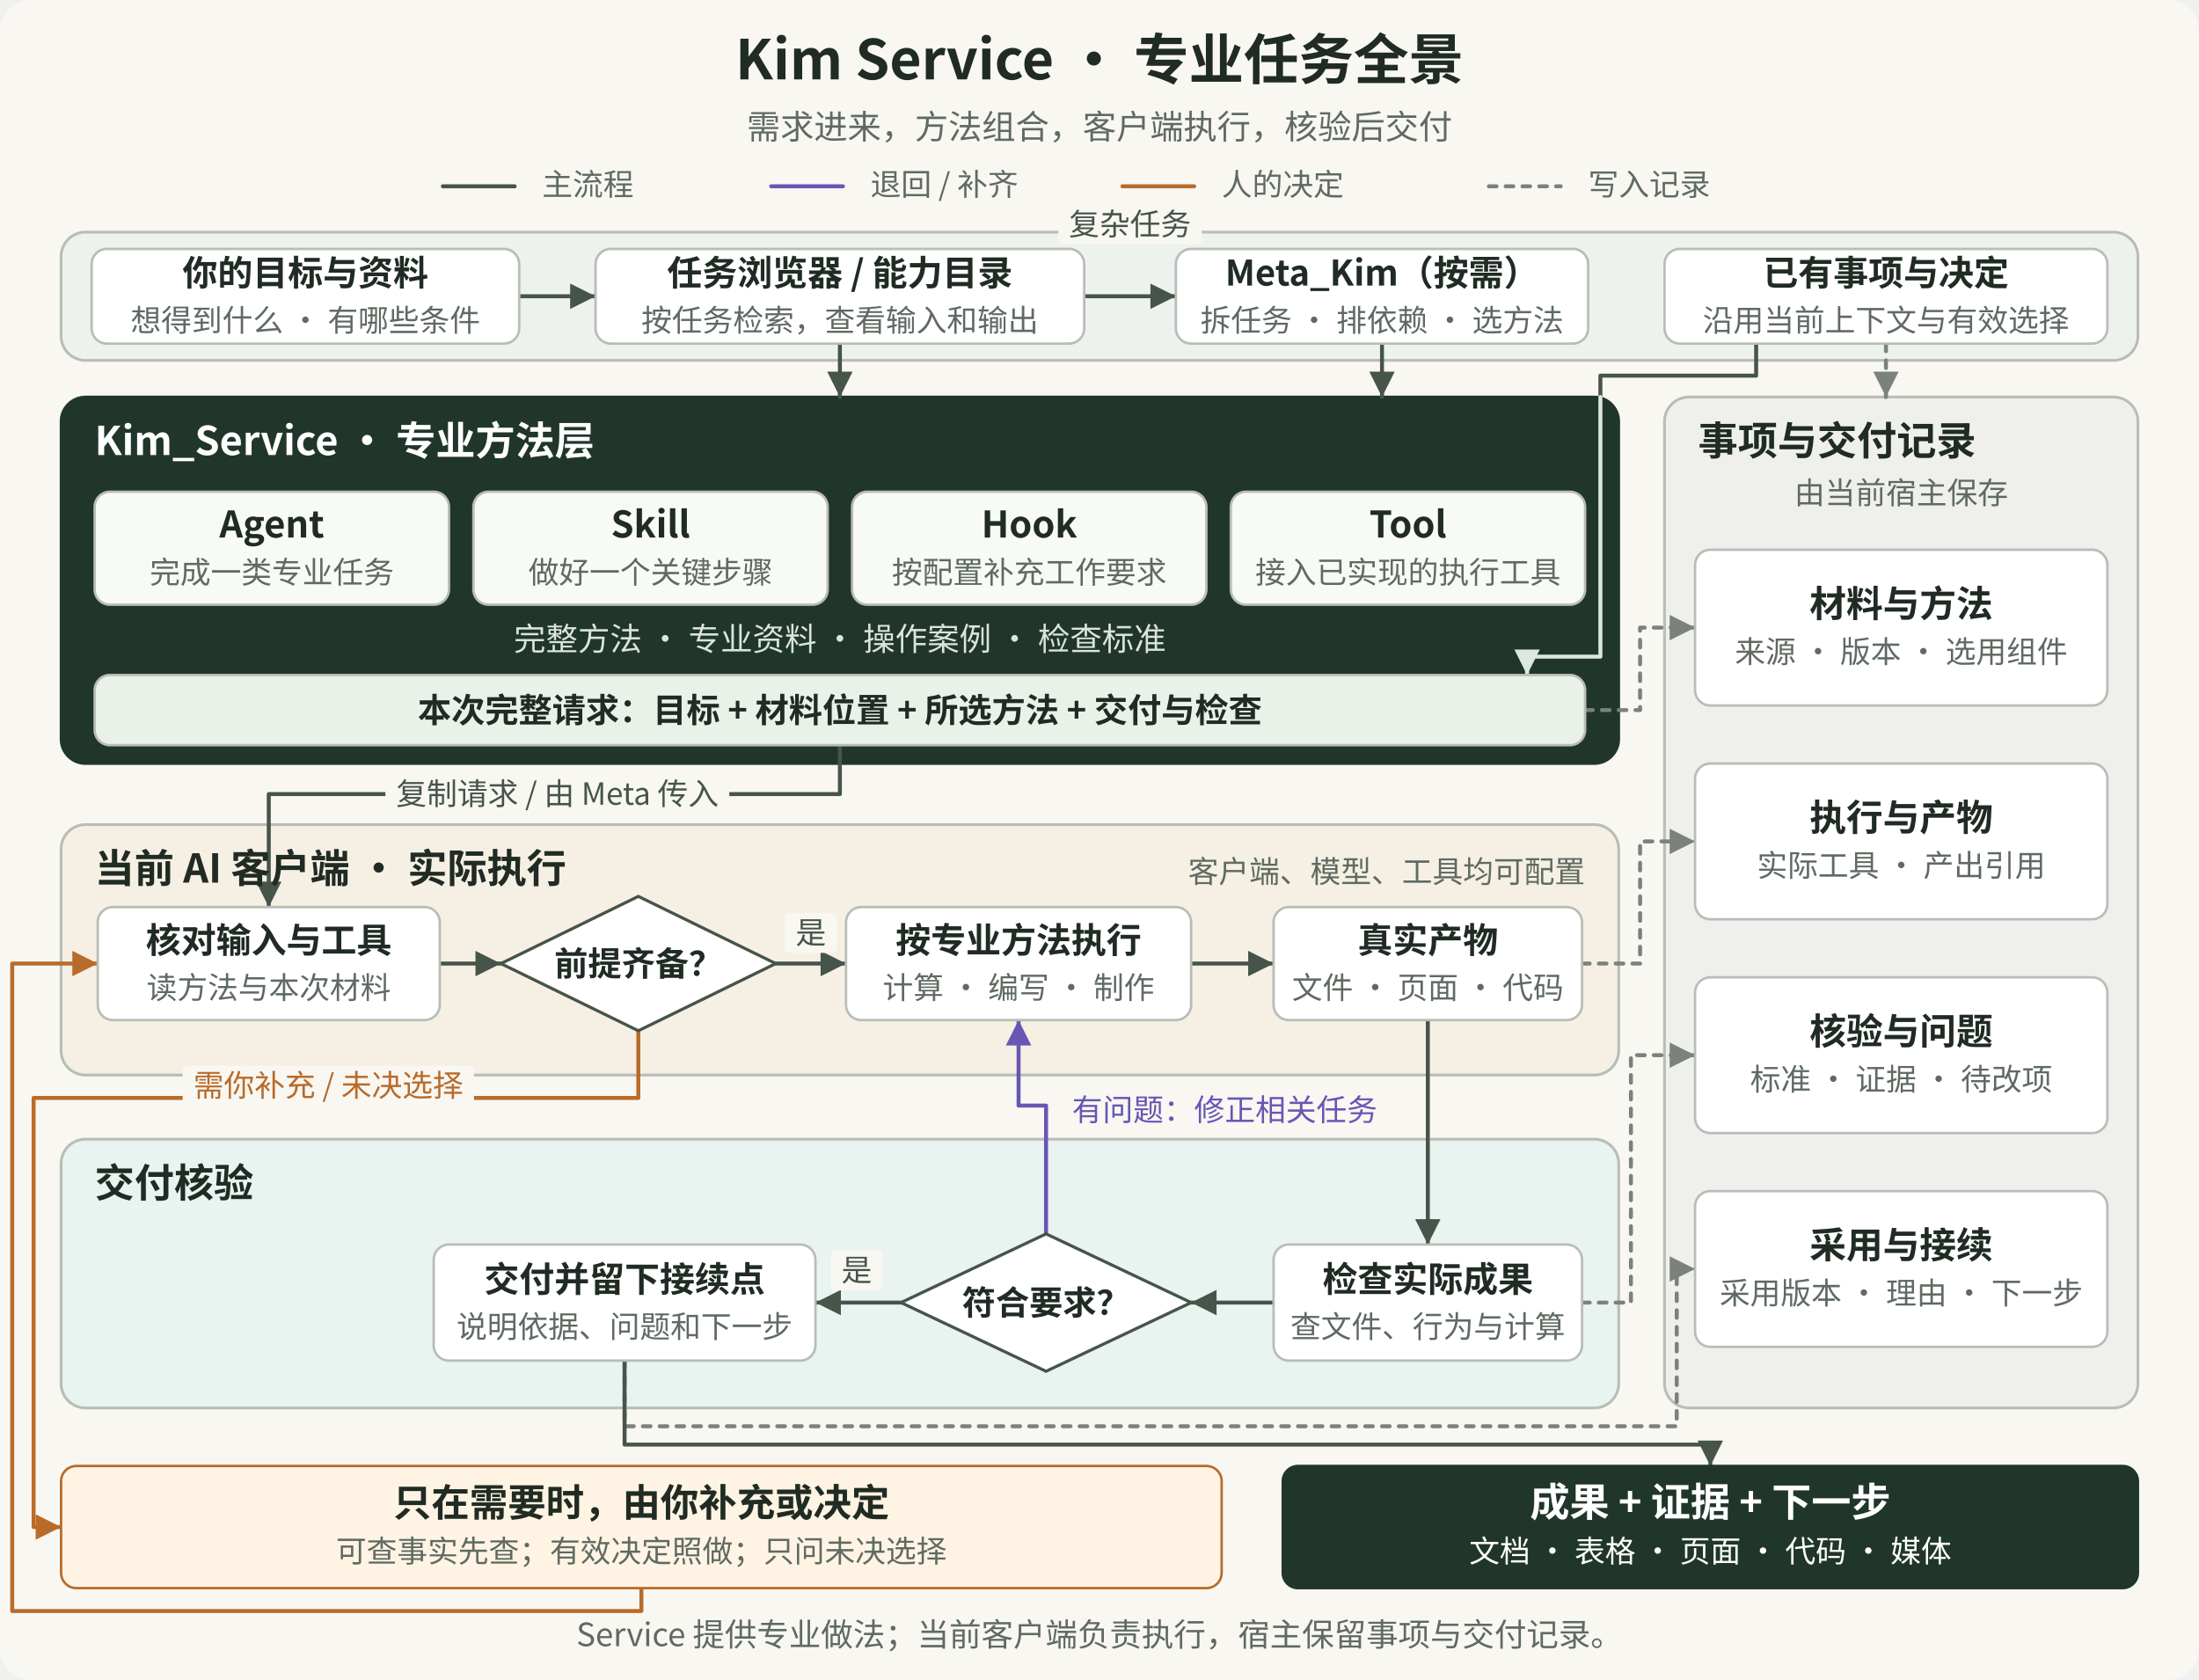
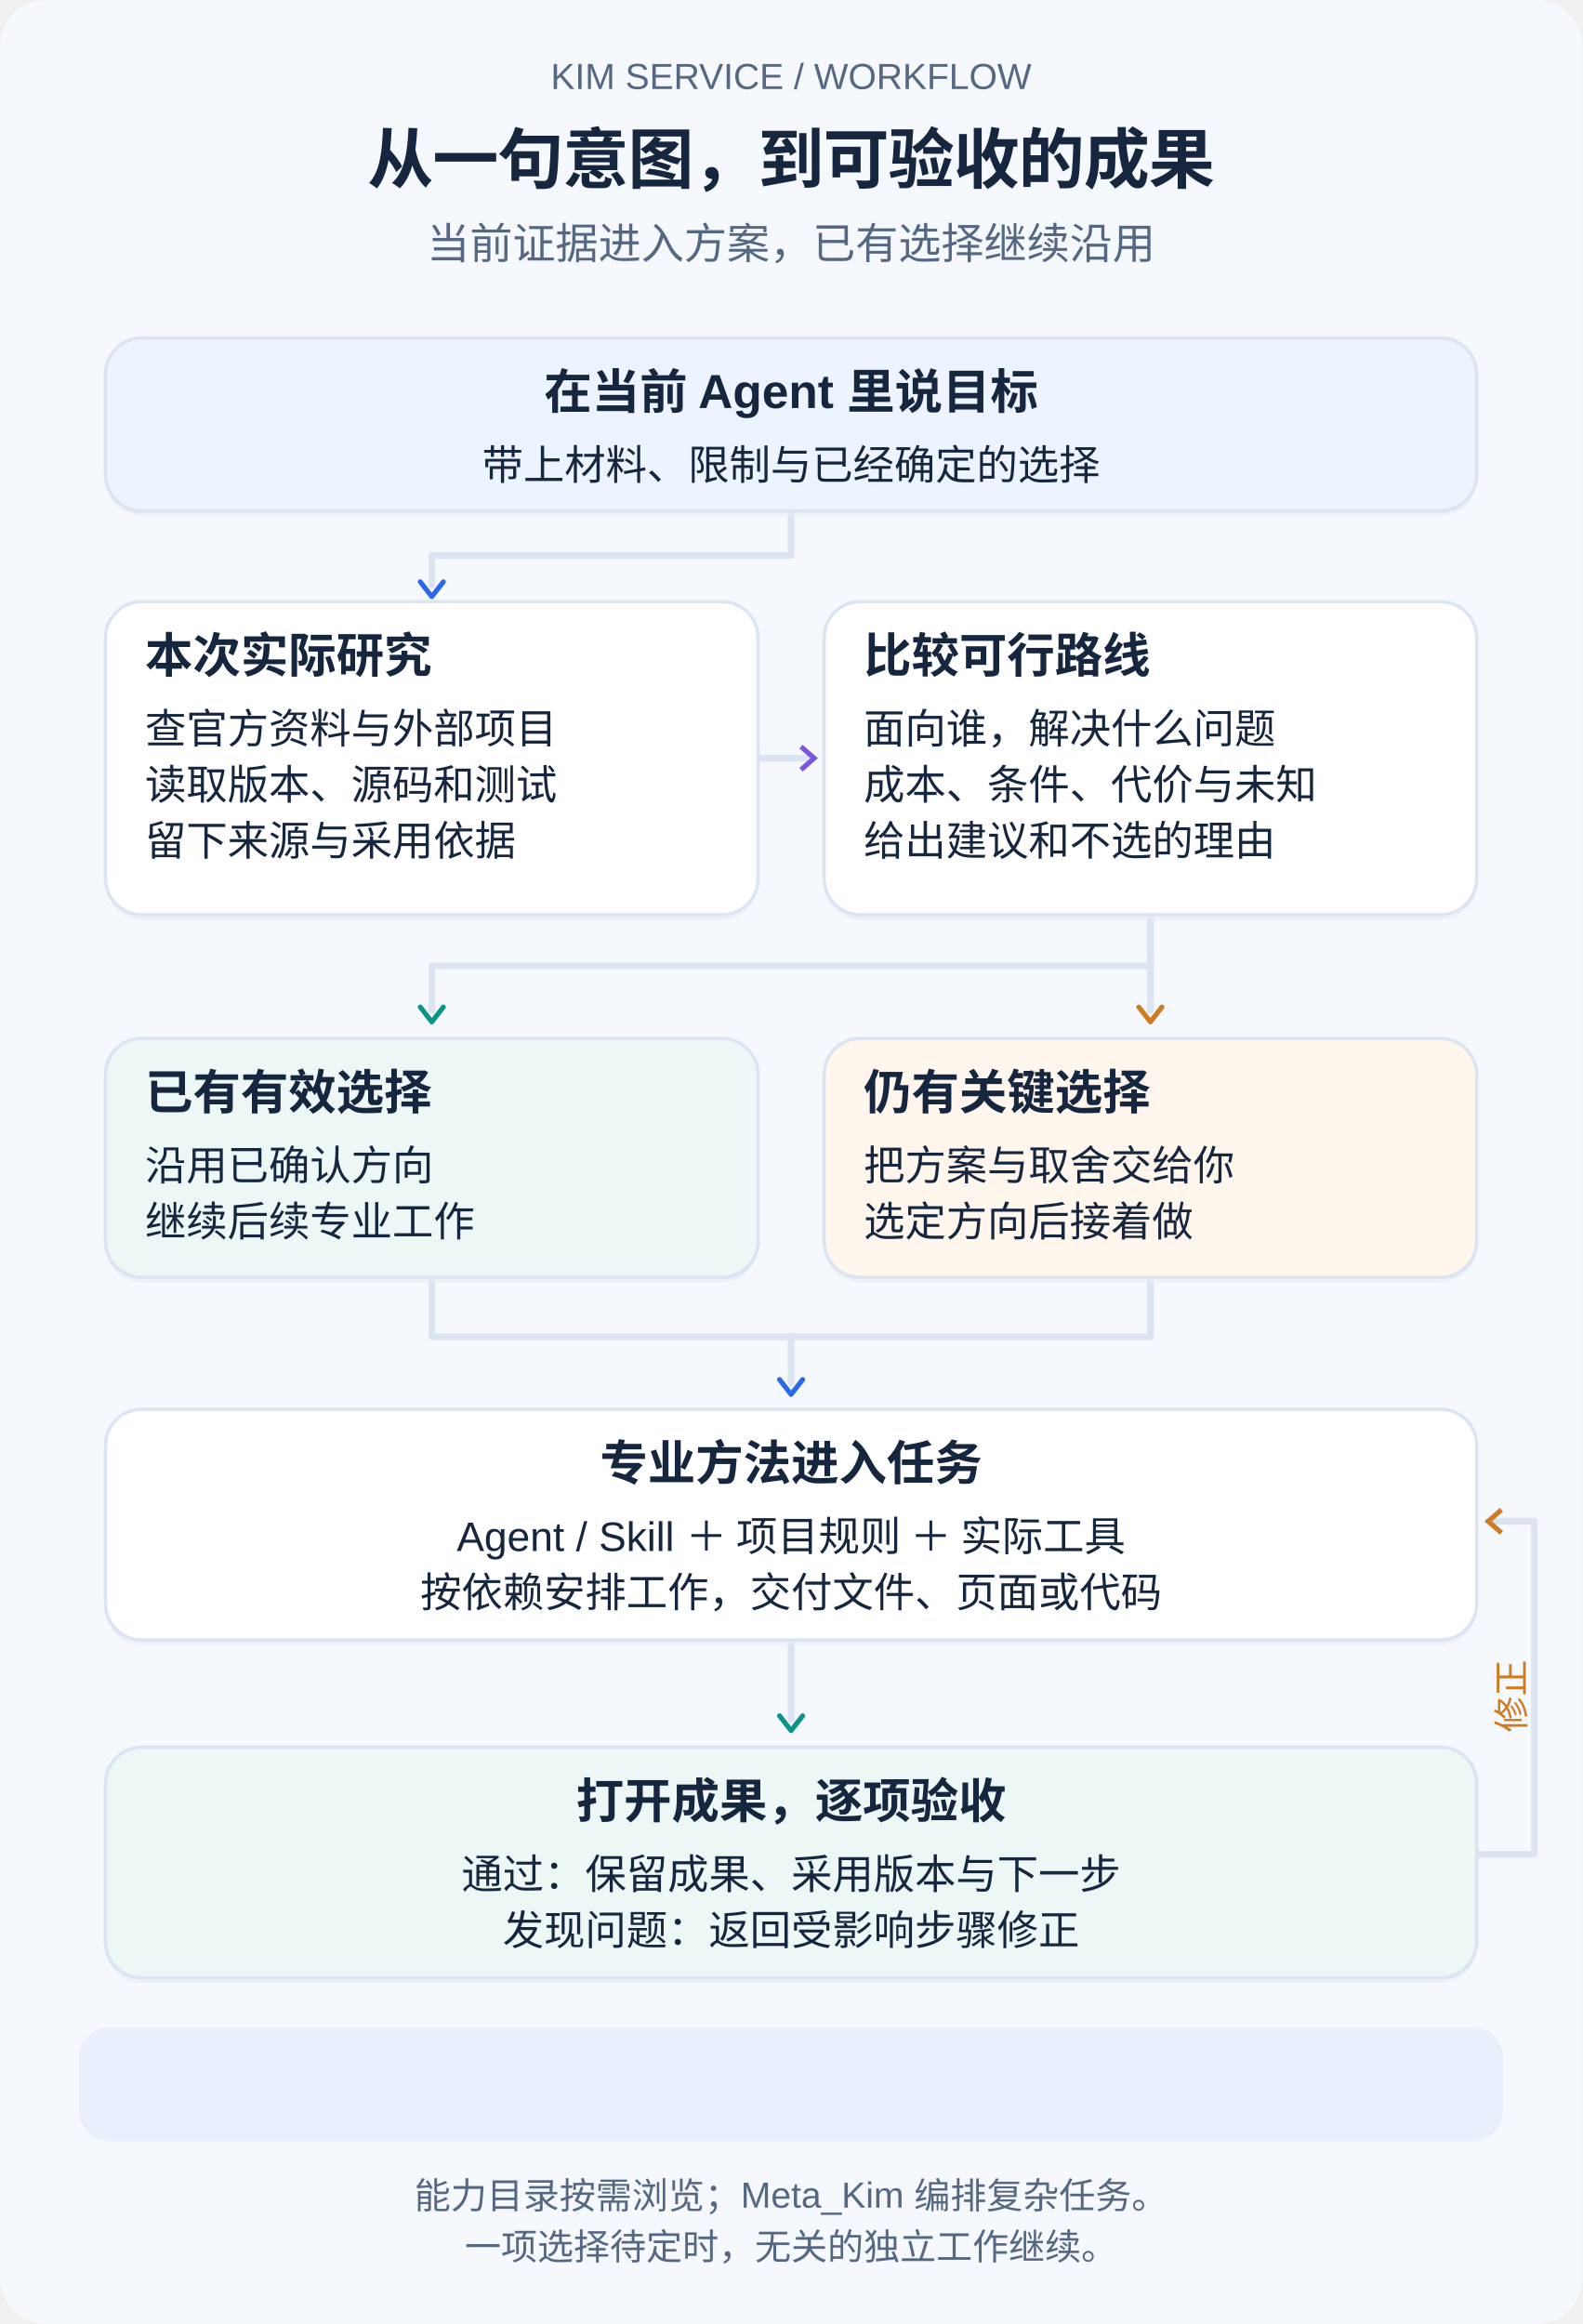
- <svg xmlns="http://www.w3.org/2000/svg" width="1440" height="1100" viewBox="0 0 1440 1100" role="img" aria-labelledby="title desc" lang="zh-CN">
-   <defs>
-     <marker id="main-arrow" viewBox="0 0 10 10" refX="9" refY="5" markerWidth="8" markerHeight="8" orient="auto">
-       <path d="M1 1L9 5L1 9Z" fill="#46544a" />
-     </marker>
-     <marker id="return-arrow" viewBox="0 0 10 10" refX="9" refY="5" markerWidth="8" markerHeight="8" orient="auto">
-       <path d="M1 1L9 5L1 9Z" fill="#6756b4" />
-     </marker>
-     <marker id="human-arrow" viewBox="0 0 10 10" refX="9" refY="5" markerWidth="8" markerHeight="8" orient="auto">
-       <path d="M1 1L9 5L1 9Z" fill="#b96b2a" />
-     </marker>
-     <marker id="write-arrow" viewBox="0 0 10 10" refX="9" refY="5" markerWidth="8" markerHeight="8" orient="auto">
-       <path d="M1 1L9 5L1 9Z" fill="#7b817c" />
-     </marker>
-     <marker id="context-arrow" viewBox="0 0 10 10" refX="9" refY="5" markerWidth="8" markerHeight="8" orient="auto">
-       <path d="M1 1L9 5L1 9Z" fill="#dce8dd" />
-     </marker>
-   </defs>
-   <style>text{font-family:"Noto Sans CJK SC","Microsoft YaHei",Arial,sans-serif}.edge{vector-effect:non-scaling-stroke}@media(prefers-reduced-motion:reduce){*{animation:none!important}}</style>
-   <rect width="1440" height="1100" rx="20" fill="#f8f7f2" />
-   <rect x="40" y="152" width="1360" height="84" rx="16" fill="#eef2ee" stroke="#b8bdb5" stroke-width="1.8" />
-   <rect x="40" y="260" width="1020" height="240" rx="16" fill="#21362b" stroke="#21362b" stroke-width="1.8" />
-   <rect x="40" y="540" width="1020" height="164" rx="16" fill="#f6f0e4" stroke="#b8bdb5" stroke-width="1.8" />
-   <rect x="40" y="746" width="1020" height="176" rx="16" fill="#e9f3f0" stroke="#b8bdb5" stroke-width="1.8" />
-   <rect x="1090" y="260" width="310" height="662" rx="16" fill="#eff0ed" stroke="#b8bdb5" stroke-width="1.8" />
-   <path class="edge main" d="M290 122H337" fill="none" stroke="#46544a" stroke-width="2.6" stroke-linecap="round" stroke-linejoin="round" />
-   <path class="edge return" d="M505 122H552" fill="none" stroke="#6756b4" stroke-width="2.6" stroke-linecap="round" stroke-linejoin="round" />
-   <path class="edge human" d="M735 122H782" fill="none" stroke="#b96b2a" stroke-width="2.6" stroke-linecap="round" stroke-linejoin="round" />
-   <path class="edge write" d="M975 122H1022" fill="none" stroke="#7b817c" stroke-width="2.6" stroke-linecap="round" stroke-linejoin="round" stroke-dasharray="5 6" />
-   <path class="edge main" d="M340 194H390" fill="none" stroke="#46544a" stroke-width="2.6" stroke-linecap="round" stroke-linejoin="round" marker-end="url(#main-arrow)" />
-   <path class="edge main" d="M710 194H770" fill="none" stroke="#46544a" stroke-width="2.6" stroke-linecap="round" stroke-linejoin="round" marker-end="url(#main-arrow)" />
-   <path class="edge main" d="M550 225V260" fill="none" stroke="#46544a" stroke-width="2.6" stroke-linecap="round" stroke-linejoin="round" marker-end="url(#main-arrow)" />
-   <path class="edge main" d="M905 225V260" fill="none" stroke="#46544a" stroke-width="2.6" stroke-linecap="round" stroke-linejoin="round" marker-end="url(#main-arrow)" />
-   <path class="edge write" d="M1235 225V260" fill="none" stroke="#7b817c" stroke-width="2.6" stroke-linecap="round" stroke-linejoin="round" stroke-dasharray="5 6" marker-end="url(#write-arrow)" />
-   <path class="edge main" d="M1150 225V246H1048V260" fill="none" stroke="#46544a" stroke-width="2.6" stroke-linecap="round" stroke-linejoin="round" />
-   <path class="edge context" d="M1048 260V430H1000V442" fill="none" stroke="#dce8dd" stroke-width="2.6" stroke-linecap="round" stroke-linejoin="round" marker-end="url(#context-arrow)" />
-   <path class="edge main" d="M550 488V520H176V594" fill="none" stroke="#46544a" stroke-width="2.6" stroke-linecap="round" stroke-linejoin="round" marker-end="url(#main-arrow)" />
-   <path class="edge main" d="M288 631H328" fill="none" stroke="#46544a" stroke-width="2.6" stroke-linecap="round" stroke-linejoin="round" marker-end="url(#main-arrow)" />
-   <path class="edge main" d="M508 631H554" fill="none" stroke="#46544a" stroke-width="2.6" stroke-linecap="round" stroke-linejoin="round" marker-end="url(#main-arrow)" />
-   <path class="edge main" d="M780 631H834" fill="none" stroke="#46544a" stroke-width="2.6" stroke-linecap="round" stroke-linejoin="round" marker-end="url(#main-arrow)" />
-   <path class="edge human" d="M418 675V719H22V1000H40" fill="none" stroke="#b96b2a" stroke-width="2.6" stroke-linecap="round" stroke-linejoin="round" marker-end="url(#human-arrow)" />
-   <path class="edge main" d="M935 668V815" fill="none" stroke="#46544a" stroke-width="2.6" stroke-linecap="round" stroke-linejoin="round" marker-end="url(#main-arrow)" />
-   <path class="edge main" d="M834 853H780" fill="none" stroke="#46544a" stroke-width="2.6" stroke-linecap="round" stroke-linejoin="round" marker-end="url(#main-arrow)" />
-   <path class="edge main" d="M590 853H534" fill="none" stroke="#46544a" stroke-width="2.6" stroke-linecap="round" stroke-linejoin="round" marker-end="url(#main-arrow)" />
-   <path class="edge return" d="M685 808V724H667V668" fill="none" stroke="#6756b4" stroke-width="2.6" stroke-linecap="round" stroke-linejoin="round" marker-end="url(#return-arrow)" />
-   <path class="edge write" d="M1038 465H1074V411H1110" fill="none" stroke="#7b817c" stroke-width="2.6" stroke-linecap="round" stroke-linejoin="round" stroke-dasharray="5 6" marker-end="url(#write-arrow)" />
-   <path class="edge write" d="M1036 631H1074V551H1110" fill="none" stroke="#7b817c" stroke-width="2.6" stroke-linecap="round" stroke-linejoin="round" stroke-dasharray="5 6" marker-end="url(#write-arrow)" />
-   <path class="edge write" d="M1036 853H1068V691H1110" fill="none" stroke="#7b817c" stroke-width="2.6" stroke-linecap="round" stroke-linejoin="round" stroke-dasharray="5 6" marker-end="url(#write-arrow)" />
-   <path class="edge write" d="M409 891V934H1098V831H1110" fill="none" stroke="#7b817c" stroke-width="2.6" stroke-linecap="round" stroke-linejoin="round" stroke-dasharray="5 6" marker-end="url(#write-arrow)" />
-   <path class="edge human" d="M420 1040V1055H8V631H64" fill="none" stroke="#b96b2a" stroke-width="2.6" stroke-linecap="round" stroke-linejoin="round" marker-end="url(#human-arrow)" />
-   <path class="edge main" d="M409 891V946H1120V960" fill="none" stroke="#46544a" stroke-width="2.6" stroke-linecap="round" stroke-linejoin="round" marker-end="url(#main-arrow)" />
-   <g id="goal" data-box="60,163,280,62">
-     <rect x="60" y="163" width="280" height="62" rx="10" fill="#fff" stroke="#b8bdb5" stroke-width="1.6" />
+ <svg xmlns="http://www.w3.org/2000/svg" width="960" height="1410" viewBox="0 0 960 1410" role="img" aria-labelledby="title desc" lang="zh-CN">
+   <style>
+     text{font-family:Arial,"Noto Sans CJK SC","Microsoft YaHei",sans-serif;fill:#17263f}
+     .title{font-size:40px;font-weight:700;letter-spacing:-.5px}.sub{font-size:26px;fill:#566782}
+     .label{font-size:36px;font-weight:700}.body{font-size:32px}.note{font-size:28px;fill:#566782}
+     .tiny{font-size:22px;fill:#566782}.center{text-anchor:middle}
+     .route{fill:none;stroke:#dbe4f0;stroke-width:4;stroke-linecap:round;stroke-linejoin:round}
+     .focus{fill:none;stroke-width:4;opacity:0}.trail{fill:none;stroke-width:5;stroke-linecap:round;stroke-dasharray:16 11;opacity:0}
+     .phase-copy,.moving-dot{opacity:0}.steady{opacity:0}.phase{animation-duration:30s;animation-iteration-count:infinite;animation-timing-function:linear;animation-fill-mode:both}
+     .after{opacity:0;animation-duration:30s;animation-iteration-count:infinite}.before{animation-duration:30s;animation-iteration-count:infinite}.grow{transform-box:fill-box;transform-origin:left center;transform:scaleX(0);animation-duration:30s;animation-iteration-count:infinite}
+     @keyframes done0{0%,4%{opacity:0}14.667%,97%{opacity:1}100%{opacity:0}}@keyframes pending0{0%,4%{opacity:1}14.667%,97%{opacity:0}100%{opacity:1}}@keyframes fill0{0%,2%{transform:scaleX(0)}14.667%,97%{transform:scaleX(1)}100%{transform:scaleX(0)}}.after.d0{animation-name:done0}.before.d0{animation-name:pending0}.grow.d0{animation-name:fill0}
+ @keyframes done1{0%,20.667%{opacity:0}31.333%,97%{opacity:1}100%{opacity:0}}@keyframes pending1{0%,20.667%{opacity:1}31.333%,97%{opacity:0}100%{opacity:1}}@keyframes fill1{0%,18.667%{transform:scaleX(0)}31.333%,97%{transform:scaleX(1)}100%{transform:scaleX(0)}}.after.d1{animation-name:done1}.before.d1{animation-name:pending1}.grow.d1{animation-name:fill1}
+ @keyframes done2{0%,37.333%{opacity:0}48%,97%{opacity:1}100%{opacity:0}}@keyframes pending2{0%,37.333%{opacity:1}48%,97%{opacity:0}100%{opacity:1}}@keyframes fill2{0%,35.333%{transform:scaleX(0)}48%,97%{transform:scaleX(1)}100%{transform:scaleX(0)}}.after.d2{animation-name:done2}.before.d2{animation-name:pending2}.grow.d2{animation-name:fill2}
+ @keyframes done3{0%,54%{opacity:0}64.667%,97%{opacity:1}100%{opacity:0}}@keyframes pending3{0%,54%{opacity:1}64.667%,97%{opacity:0}100%{opacity:1}}@keyframes fill3{0%,52%{transform:scaleX(0)}64.667%,97%{transform:scaleX(1)}100%{transform:scaleX(0)}}.after.d3{animation-name:done3}.before.d3{animation-name:pending3}.grow.d3{animation-name:fill3}
+ @keyframes done4{0%,70.667%{opacity:0}81.333%,97%{opacity:1}100%{opacity:0}}@keyframes pending4{0%,70.667%{opacity:1}81.333%,97%{opacity:0}100%{opacity:1}}@keyframes fill4{0%,68.667%{transform:scaleX(0)}81.333%,97%{transform:scaleX(1)}100%{transform:scaleX(0)}}.after.d4{animation-name:done4}.before.d4{animation-name:pending4}.grow.d4{animation-name:fill4}
+ @keyframes done5{0%,87.333%{opacity:0}94%,97%{opacity:1}100%{opacity:0}}@keyframes pending5{0%,87.333%{opacity:1}94%,97%{opacity:0}100%{opacity:1}}@keyframes fill5{0%,85.333%{transform:scaleX(0)}94%,97%{transform:scaleX(1)}100%{transform:scaleX(0)}}.after.d5{animation-name:done5}.before.d5{animation-name:pending5}.grow.d5{animation-name:fill5}
+     @keyframes phase0{0%,0.000%{opacity:0}1.600%,15.067%{opacity:1}16.667%,100%{opacity:0}}.p0{animation-name:phase0}.trail.p0{animation-name:phase0,stream;animation-duration:30s,1.4s}
+ @keyframes phase1{0%,16.667%{opacity:0}18.267%,31.733%{opacity:1}33.333%,100%{opacity:0}}.p1{animation-name:phase1}.trail.p1{animation-name:phase1,stream;animation-duration:30s,1.4s}
+ @keyframes phase2{0%,33.333%{opacity:0}34.933%,48.400%{opacity:1}50.000%,100%{opacity:0}}.p2{animation-name:phase2}.trail.p2{animation-name:phase2,stream;animation-duration:30s,1.4s}
+ @keyframes phase3{0%,50.000%{opacity:0}51.600%,65.067%{opacity:1}66.667%,100%{opacity:0}}.p3{animation-name:phase3}.trail.p3{animation-name:phase3,stream;animation-duration:30s,1.4s}
+ @keyframes phase4{0%,66.667%{opacity:0}68.267%,81.733%{opacity:1}83.333%,100%{opacity:0}}.p4{animation-name:phase4}.trail.p4{animation-name:phase4,stream;animation-duration:30s,1.4s}
+ @keyframes phase5{0%,83.333%{opacity:0}84.933%,98.400%{opacity:1}100.000%,100%{opacity:0}}.p5{animation-name:phase5}.trail.p5{animation-name:phase5,stream;animation-duration:30s,1.4s}
+     @keyframes stream{to{stroke-dashoffset:-54}}
+     @keyframes field-wait{0%,69%{opacity:1}70%,98%{opacity:0}100%{opacity:1}}
+     @keyframes field-ready{0%,71%{opacity:0}72%,97%{opacity:1}98%,100%{opacity:0}}
+     .swap.before{animation-name:field-wait}.swap.after{animation-name:field-ready}
+     @media(prefers-reduced-motion:reduce){.phase,.after,.before,.grow{animation:none}.focus{opacity:.28}.trail{display:none}.phase-copy{display:none}.steady,.after{opacity:1}.before,.moving-dot{display:none}.grow{transform:scaleX(1)}}
+     @media print{.phase,.after,.before,.grow{animation:none}.focus{opacity:.28}.trail,.phase-copy,.before,.moving-dot{display:none}.steady,.after{opacity:1}.grow{transform:scaleX(1)}}
+   </style>
+   <rect width="960" height="1410" rx="28" fill="#f5f8fc" />
+   <text x="480" y="54" class="tiny center">KIM SERVICE  /  WORKFLOW</text>
+   <text x="480" y="111" class="title center">从一句意图，到可验收的成果</text>
+   <text x="480" y="157" class="sub center">当前证据进入方案，已有选择继续沿用</text>
+   <style>.strategy-label{font-size:29px;font-weight:700}.strategy-body{font-size:25px}</style>
+   <path class="route" d="M480 310 V337 H262 V355" />
+   <path class="trail phase p1" d="M480 310 V337 H262 V355" stroke="#2968e8" />
+   <circle class="moving-dot phase p1" r="6" fill="#2968e8">
+     <animateMotion path="M480 310 V337 H262 V355" dur="2.7s" repeatCount="indefinite" />
+   </circle>
+   <path d="M255 353 L262 362 L269 353" fill="none" stroke="#2968e8" stroke-width="3" stroke-linecap="round" stroke-linejoin="round" />
+   <path class="route" d="M460 460 H493" />
+   <path class="trail phase p2" d="M460 460 H493" stroke="#7c56d8" />
+   <circle class="moving-dot phase p2" r="6" fill="#7c56d8">
+     <animateMotion path="M460 460 H493" dur="2.7s" repeatCount="indefinite" />
+   </circle>
+   <path d="M486 453 L494 460 L486 467" fill="none" stroke="#7c56d8" stroke-width="3" />
+   <path class="route" d="M698 555 V586 H262 V613" />
+   <path class="trail phase p3" d="M698 555 V586 H262 V613" stroke="#0d9488" />
+   <circle class="moving-dot phase p3" r="6" fill="#0d9488">
+     <animateMotion path="M698 555 V586 H262 V613" dur="2.7s" repeatCount="indefinite" />
+   </circle>
+   <path d="M255 611 L262 620 L269 611" fill="none" stroke="#0d9488" stroke-width="3" stroke-linecap="round" stroke-linejoin="round" />
+   <path class="route" d="M698 555 V613" />
+   <path class="trail phase p3" d="M698 555 V613" stroke="#ce7b24" />
+   <circle class="moving-dot phase p3" r="6" fill="#ce7b24">
+     <animateMotion path="M698 555 V613" dur="2.7s" repeatCount="indefinite" />
+   </circle>
+   <path d="M691 611 L698 620 L705 611" fill="none" stroke="#ce7b24" stroke-width="3" stroke-linecap="round" stroke-linejoin="round" />
+   <path class="route" d="M262 775 V811 H480 V839" />
+   <path class="trail phase p4" d="M262 775 V811 H480 V839" stroke="#0d9488" />
+   <circle class="moving-dot phase p4" r="6" fill="#0d9488">
+     <animateMotion path="M262 775 V811 H480 V839" dur="2.7s" repeatCount="indefinite" />
+   </circle>
+   <path class="route" d="M698 775 V811 H480" />
+   <path class="trail phase p4" d="M698 775 V811 H480" stroke="#ce7b24" />
+   <circle class="moving-dot phase p4" r="6" fill="#ce7b24">
+     <animateMotion path="M698 775 V811 H480" dur="2.7s" repeatCount="indefinite" />
+   </circle>
+   <path d="M473 837 L480 846 L487 837" fill="none" stroke="#2968e8" stroke-width="3" stroke-linecap="round" stroke-linejoin="round" />
+   <path class="route" d="M480 995 V1043" />
+   <path class="trail phase p5" d="M480 995 V1043" stroke="#0d9488" />
+   <circle class="moving-dot phase p5" r="6" fill="#0d9488">
+     <animateMotion path="M480 995 V1043" dur="2.7s" repeatCount="indefinite" />
+   </circle>
+   <path d="M473 1041 L480 1050 L487 1041" fill="none" stroke="#0d9488" stroke-width="3" stroke-linecap="round" stroke-linejoin="round" />
+   <path class="route" d="M896 1125 H931 V923 H903" />
+   <path class="trail phase p5" d="M896 1125 H931 V923 H903" stroke="#ce7b24" />
+   <circle class="moving-dot phase p5" r="6" fill="#ce7b24">
+     <animateMotion path="M896 1125 H931 V923 H903" dur="2.7s" repeatCount="indefinite" />
+   </circle>
+   <path d="M911 916 L903 923 L911 930" fill="none" stroke="#ce7b24" stroke-width="3" />
+   <text x="925" y="1029" transform="rotate(-90 925 1029)" class="tiny center" style="fill:#ce7b24">修正</text>
+   <g class="node" data-label="在当前 Agent 里说目标">
+     <rect x="64" y="208" width="832" height="105" rx="22" fill="#e8eef7" opacity=".7" />
+     <rect x="64" y="205" width="832" height="105" rx="22" fill="#edf3ff" stroke="#dbe4f0" stroke-width="2" />
+     <rect class="focus phase p0" x="64" y="205" width="832" height="105" rx="22" stroke="#2968e8" />
+     <text x="480" y="248" class="strategy-label center">在当前 Agent 里说目标</text>
+     <text x="480" y="291" class="strategy-body center">带上材料、限制与已经确定的选择</text>
  </g>
-   <g id="search" data-box="390,163,320,62">
-     <rect x="390" y="163" width="320" height="62" rx="10" fill="#fff" stroke="#b8bdb5" stroke-width="1.6" />
+   <g class="node" data-label="本次实际研究">
+     <rect x="64" y="368" width="396" height="190" rx="22" fill="#e8eef7" opacity=".7" />
+     <rect x="64" y="365" width="396" height="190" rx="22" fill="#fff" stroke="#dbe4f0" stroke-width="2" />
+     <rect class="focus phase p1" x="64" y="365" width="396" height="190" rx="22" stroke="#2968e8" />
+     <text x="88" y="408" class="strategy-label">本次实际研究</text>
+     <text x="88" y="451" class="strategy-body">查官方资料与外部项目</text>
+     <text x="88" y="485" class="strategy-body">读取版本、源码和测试</text>
+     <text x="88" y="519" class="strategy-body">留下来源与采用依据</text>
  </g>
-   <g id="meta" data-box="770,163,270,62">
-     <rect x="770" y="163" width="270" height="62" rx="10" fill="#fff" stroke="#b8bdb5" stroke-width="1.6" />
+   <g class="node" data-label="比较可行路线">
+     <rect x="500" y="368" width="396" height="190" rx="22" fill="#e8eef7" opacity=".7" />
+     <rect x="500" y="365" width="396" height="190" rx="22" fill="#fff" stroke="#dbe4f0" stroke-width="2" />
+     <rect class="focus phase p2" x="500" y="365" width="396" height="190" rx="22" stroke="#7c56d8" />
+     <text x="524" y="408" class="strategy-label">比较可行路线</text>
+     <text x="524" y="451" class="strategy-body">面向谁，解决什么问题</text>
+     <text x="524" y="485" class="strategy-body">成本、条件、代价与未知</text>
+     <text x="524" y="519" class="strategy-body">给出建议和不选的理由</text>
  </g>
-   <g id="work" data-box="1090,163,290,62">
-     <rect x="1090" y="163" width="290" height="62" rx="10" fill="#fff" stroke="#b8bdb5" stroke-width="1.6" />
+   <g class="node" data-label="已有有效选择">
+     <rect x="64" y="633" width="396" height="145" rx="22" fill="#e8eef7" opacity=".7" />
+     <rect x="64" y="630" width="396" height="145" rx="22" fill="#edf8f6" stroke="#dbe4f0" stroke-width="2" />
+     <rect class="focus phase p3" x="64" y="630" width="396" height="145" rx="22" stroke="#0d9488" />
+     <text x="88" y="673" class="strategy-label">已有有效选择</text>
+     <text x="88" y="716" class="strategy-body">沿用已确认方向</text>
+     <text x="88" y="750" class="strategy-body">继续后续专业工作</text>
  </g>
-   <g id="method-0" data-box="62,322,232,74">
-     <rect x="62" y="322" width="232" height="74" rx="10" fill="#f8faf6" stroke="#b8bdb5" stroke-width="1.6" />
+   <g class="node" data-label="仍有关键选择">
+     <rect x="500" y="633" width="396" height="145" rx="22" fill="#e8eef7" opacity=".7" />
+     <rect x="500" y="630" width="396" height="145" rx="22" fill="#fff7ed" stroke="#dbe4f0" stroke-width="2" />
+     <rect class="focus phase p3" x="500" y="630" width="396" height="145" rx="22" stroke="#ce7b24" />
+     <text x="524" y="673" class="strategy-label">仍有关键选择</text>
+     <text x="524" y="716" class="strategy-body">把方案与取舍交给你</text>
+     <text x="524" y="750" class="strategy-body">选定方向后接着做</text>
  </g>
-   <g id="method-1" data-box="310,322,232,74">
-     <rect x="310" y="322" width="232" height="74" rx="10" fill="#f8faf6" stroke="#b8bdb5" stroke-width="1.6" />
+   <g class="node" data-label="专业方法进入任务">
+     <rect x="64" y="858" width="832" height="140" rx="22" fill="#e8eef7" opacity=".7" />
+     <rect x="64" y="855" width="832" height="140" rx="22" fill="#fff" stroke="#dbe4f0" stroke-width="2" />
+     <rect class="focus phase p4" x="64" y="855" width="832" height="140" rx="22" stroke="#2968e8" />
+     <text x="480" y="898" class="strategy-label center">专业方法进入任务</text>
+     <text x="480" y="941" class="strategy-body center">Agent / Skill ＋ 项目规则 ＋ 实际工具</text>
+     <text x="480" y="975" class="strategy-body center">按依赖安排工作，交付文件、页面或代码</text>
  </g>
-   <g id="method-2" data-box="558,322,232,74">
-     <rect x="558" y="322" width="232" height="74" rx="10" fill="#f8faf6" stroke="#b8bdb5" stroke-width="1.6" />
+   <g class="node" data-label="打开成果，逐项验收">
+     <rect x="64" y="1063" width="832" height="140" rx="22" fill="#e8eef7" opacity=".7" />
+     <rect x="64" y="1060" width="832" height="140" rx="22" fill="#edf8f6" stroke="#dbe4f0" stroke-width="2" />
+     <rect class="focus phase p5" x="64" y="1060" width="832" height="140" rx="22" stroke="#0d9488" />
+     <text x="480" y="1103" class="strategy-label center">打开成果，逐项验收</text>
+     <text x="480" y="1146" class="strategy-body center">通过：保留成果、采用版本与下一步</text>
+     <text x="480" y="1180" class="strategy-body center">发现问题：返回受影响步骤修正</text>
  </g>
-   <g id="method-3" data-box="806,322,232,74">
-     <rect x="806" y="322" width="232" height="74" rx="10" fill="#f8faf6" stroke="#b8bdb5" stroke-width="1.6" />
-   </g>
-   <g id="request" data-box="62,442,976,46">
-     <rect x="62" y="442" width="976" height="46" rx="10" fill="#eaf1e9" stroke="#b8bdb5" stroke-width="1.6" />
-   </g>
-   <g id="read" data-box="64,594,224,74">
-     <rect x="64" y="594" width="224" height="74" rx="10" fill="#fff" stroke="#b8bdb5" stroke-width="1.6" />
-   </g>
-   <g id="ready" data-box="328,587,180,88">
-     <path d="M418.0 587L508 631.0L418.0 675L328 631.0Z" fill="#fff" stroke="#46544a" stroke-width="2" />
-   </g>
-   <g id="execute" data-box="554,594,226,74">
-     <rect x="554" y="594" width="226" height="74" rx="10" fill="#fff" stroke="#b8bdb5" stroke-width="1.6" />
-   </g>
-   <g id="artifact" data-box="834,594,202,74">
-     <rect x="834" y="594" width="202" height="74" rx="10" fill="#fff" stroke="#b8bdb5" stroke-width="1.6" />
-   </g>
-   <g id="verify" data-box="834,815,202,76">
-     <rect x="834" y="815" width="202" height="76" rx="10" fill="#fff" stroke="#b8bdb5" stroke-width="1.6" />
-   </g>
-   <g id="passed" data-box="590,808,190,90">
-     <path d="M685.0 808L780 853.0L685.0 898L590 853.0Z" fill="#fff" stroke="#46544a" stroke-width="2" />
-   </g>
-   <g id="handoff" data-box="284,815,250,76">
-     <rect x="284" y="815" width="250" height="76" rx="10" fill="#fff" stroke="#b8bdb5" stroke-width="1.6" />
-   </g>
-   <g id="record-0" data-box="1110,360,270,102">
-     <rect x="1110" y="360" width="270" height="102" rx="10" fill="#fff" stroke="#b8bdb5" stroke-width="1.6" />
-   </g>
-   <g id="record-1" data-box="1110,500,270,102">
-     <rect x="1110" y="500" width="270" height="102" rx="10" fill="#fff" stroke="#b8bdb5" stroke-width="1.6" />
-   </g>
-   <g id="record-2" data-box="1110,640,270,102">
-     <rect x="1110" y="640" width="270" height="102" rx="10" fill="#fff" stroke="#b8bdb5" stroke-width="1.6" />
-   </g>
-   <g id="record-3" data-box="1110,780,270,102">
-     <rect x="1110" y="780" width="270" height="102" rx="10" fill="#fff" stroke="#b8bdb5" stroke-width="1.6" />
-   </g>
-   <g id="human" data-box="40,960,760,80">
-     <rect x="40" y="960" width="760" height="80" rx="10" fill="#fff4e3" stroke="#b96b2a" stroke-width="1.6" />
-   </g>
-   <g id="delivered" data-box="840,960,560,80">
-     <rect x="840" y="960" width="560" height="80" rx="10" fill="#21362b" stroke="#21362b" stroke-width="1.6" />
-   </g>
-   <text x="720" y="52" fill="#202b24" font-size="36" font-weight="700" text-anchor="middle">
-     <tspan x="720" dy="0">Kim Service · 专业任务全景</tspan>
-   </text>
-   <text x="720" y="91" fill="#5f6a62" font-size="22" font-weight="450" text-anchor="middle">
-     <tspan x="720" dy="0">需求进来，方法组合，客户端执行，核验后交付</tspan>
-   </text>
-   <text x="355" y="128" fill="#5f6a62" font-size="20" font-weight="450" text-anchor="start">
-     <tspan x="355" dy="0">主流程</tspan>
-   </text>
-   <text x="570" y="128" fill="#5f6a62" font-size="20" font-weight="450" text-anchor="start">
-     <tspan x="570" dy="0">退回 / 补齐</tspan>
-   </text>
-   <text x="800" y="128" fill="#5f6a62" font-size="20" font-weight="450" text-anchor="start">
-     <tspan x="800" dy="0">人的决定</tspan>
-   </text>
-   <text x="1040" y="128" fill="#5f6a62" font-size="20" font-weight="450" text-anchor="start">
-     <tspan x="1040" dy="0">写入记录</tspan>
-   </text>
-   <text x="62" y="190" fill="#202b24" font-size="26" font-weight="700" text-anchor="start">
-     <tspan x="62" dy="0" />
-   </text>
-   <text x="200.0" y="187.0" fill="#202b24" font-size="23" font-weight="700" text-anchor="middle">
-     <tspan x="200.0" dy="0">你的目标与资料</tspan>
-   </text>
-   <text x="200.0" y="217.0" fill="#5f6a62" font-size="20" font-weight="450" text-anchor="middle">
-     <tspan x="200.0" dy="0">想得到什么 · 有哪些条件</tspan>
-   </text>
-   <text x="550.0" y="187.0" fill="#202b24" font-size="23" font-weight="700" text-anchor="middle">
-     <tspan x="550.0" dy="0">任务浏览器 / 能力目录</tspan>
-   </text>
-   <text x="550.0" y="217.0" fill="#5f6a62" font-size="20" font-weight="450" text-anchor="middle">
-     <tspan x="550.0" dy="0">按任务检索，查看输入和输出</tspan>
-   </text>
-   <text x="905.0" y="187.0" fill="#202b24" font-size="23" font-weight="700" text-anchor="middle">
-     <tspan x="905.0" dy="0">Meta_Kim（按需）</tspan>
-   </text>
-   <text x="905.0" y="217.0" fill="#5f6a62" font-size="20" font-weight="450" text-anchor="middle">
-     <tspan x="905.0" dy="0">拆任务 · 排依赖 · 选方法</tspan>
-   </text>
-   <text x="1235.0" y="187.0" fill="#202b24" font-size="23" font-weight="700" text-anchor="middle">
-     <tspan x="1235.0" dy="0">已有事项与决定</tspan>
-   </text>
-   <text x="1235.0" y="217.0" fill="#5f6a62" font-size="20" font-weight="450" text-anchor="middle">
-     <tspan x="1235.0" dy="0">沿用当前上下文与有效选择</tspan>
-   </text>
-   <rect x="693.0" y="134" width="94.0" height="26" rx="3" fill="#f8f7f2" />
-   <text x="740" y="154" fill="#46544a" font-size="20" font-weight="450" text-anchor="middle">
-     <tspan x="740" dy="0">复杂任务</tspan>
-   </text>
-   <text x="62" y="298" fill="#fff" font-size="26" font-weight="700" text-anchor="start">
-     <tspan x="62" dy="0">Kim_Service · 专业方法层</tspan>
-   </text>
-   <text x="178.0" y="352.0" fill="#202b24" font-size="24" font-weight="700" text-anchor="middle">
-     <tspan x="178.0" dy="0">Agent</tspan>
-   </text>
-   <text x="178.0" y="382.0" fill="#5f6a62" font-size="20" font-weight="450" text-anchor="middle">
-     <tspan x="178.0" dy="0">完成一类专业任务</tspan>
-   </text>
-   <text x="426.0" y="352.0" fill="#202b24" font-size="24" font-weight="700" text-anchor="middle">
-     <tspan x="426.0" dy="0">Skill</tspan>
-   </text>
-   <text x="426.0" y="382.0" fill="#5f6a62" font-size="20" font-weight="450" text-anchor="middle">
-     <tspan x="426.0" dy="0">做好一个关键步骤</tspan>
-   </text>
-   <text x="674.0" y="352.0" fill="#202b24" font-size="24" font-weight="700" text-anchor="middle">
-     <tspan x="674.0" dy="0">Hook</tspan>
-   </text>
-   <text x="674.0" y="382.0" fill="#5f6a62" font-size="20" font-weight="450" text-anchor="middle">
-     <tspan x="674.0" dy="0">按配置补充工作要求</tspan>
-   </text>
-   <text x="922.0" y="352.0" fill="#202b24" font-size="24" font-weight="700" text-anchor="middle">
-     <tspan x="922.0" dy="0">Tool</tspan>
-   </text>
-   <text x="922.0" y="382.0" fill="#5f6a62" font-size="20" font-weight="450" text-anchor="middle">
-     <tspan x="922.0" dy="0">接入已实现的执行工具</tspan>
-   </text>
-   <text x="550" y="426" fill="#dae4db" font-size="21" font-weight="450" text-anchor="middle">
-     <tspan x="550" dy="0">完整方法 · 专业资料 · 操作案例 · 检查标准</tspan>
-   </text>
-   <text x="550.0" y="473.0" fill="#202b24" font-size="22" font-weight="700" text-anchor="middle">
-     <tspan x="550.0" dy="0">本次完整请求：目标 + 材料位置 + 所选方法 + 交付与检查</tspan>
-   </text>
-   <rect x="252.398" y="507" width="225.203" height="26" rx="3" fill="#f8f7f2" />
-   <text x="365" y="527" fill="#46544a" font-size="20" font-weight="450" text-anchor="middle">
-     <tspan x="365" dy="0">复制请求 / 由 Meta 传入</tspan>
-   </text>
-   <text x="62" y="578" fill="#202b24" font-size="26" font-weight="700" text-anchor="start">
-     <tspan x="62" dy="0">当前 AI 客户端 · 实际执行</tspan>
-   </text>
-   <text x="1038" y="578" fill="#5f6a62" font-size="20" font-weight="450" text-anchor="end">
-     <tspan x="1038" dy="0">客户端、模型、工具均可配置</tspan>
-   </text>
-   <text x="176.0" y="624.0" fill="#202b24" font-size="23" font-weight="700" text-anchor="middle">
-     <tspan x="176.0" dy="0">核对输入与工具</tspan>
-   </text>
-   <text x="176.0" y="654.0" fill="#5f6a62" font-size="20" font-weight="450" text-anchor="middle">
-     <tspan x="176.0" dy="0">读方法与本次材料</tspan>
-   </text>
-   <text x="418.0" y="639.0" fill="#202b24" font-size="22" font-weight="700" text-anchor="middle">
-     <tspan x="418.0" dy="0">前提齐备？</tspan>
-   </text>
-   <text x="667.0" y="624.0" fill="#202b24" font-size="23" font-weight="700" text-anchor="middle">
-     <tspan x="667.0" dy="0">按专业方法执行</tspan>
-   </text>
-   <text x="667.0" y="654.0" fill="#5f6a62" font-size="20" font-weight="450" text-anchor="middle">
-     <tspan x="667.0" dy="0">计算 · 编写 · 制作</tspan>
-   </text>
-   <text x="935.0" y="624.0" fill="#202b24" font-size="23" font-weight="700" text-anchor="middle">
-     <tspan x="935.0" dy="0">真实产物</tspan>
-   </text>
-   <text x="935.0" y="654.0" fill="#5f6a62" font-size="20" font-weight="450" text-anchor="middle">
-     <tspan x="935.0" dy="0">文件 · 页面 · 代码</tspan>
-   </text>
-   <rect x="514.0" y="598" width="34.0" height="26" rx="3" fill="#f8f7f2" />
-   <text x="531" y="618" fill="#46544a" font-size="20" font-weight="450" text-anchor="middle">
-     <tspan x="531" dy="0">是</tspan>
-   </text>
-   <rect x="119.594" y="698" width="190.812" height="26" rx="3" fill="#f8f7f2" />
-   <text x="215" y="718" fill="#b96b2a" font-size="20" font-weight="450" text-anchor="middle">
-     <tspan x="215" dy="0">需你补充 / 未决选择</tspan>
-   </text>
-   <text x="62" y="784" fill="#202b24" font-size="26" font-weight="700" text-anchor="start">
-     <tspan x="62" dy="0">交付核验</tspan>
-   </text>
-   <text x="935.0" y="846.0" fill="#202b24" font-size="23" font-weight="700" text-anchor="middle">
-     <tspan x="935.0" dy="0">检查实际成果</tspan>
-   </text>
-   <text x="935.0" y="876.0" fill="#5f6a62" font-size="20" font-weight="450" text-anchor="middle">
-     <tspan x="935.0" dy="0">查文件、行为与计算</tspan>
-   </text>
-   <text x="685.0" y="861.0" fill="#202b24" font-size="22" font-weight="700" text-anchor="middle">
-     <tspan x="685.0" dy="0">符合要求？</tspan>
-   </text>
-   <text x="409.0" y="846.0" fill="#202b24" font-size="23" font-weight="700" text-anchor="middle">
-     <tspan x="409.0" dy="0">交付并留下接续点</tspan>
-   </text>
-   <text x="409.0" y="876.0" fill="#5f6a62" font-size="20" font-weight="450" text-anchor="middle">
-     <tspan x="409.0" dy="0">说明依据、问题和下一步</tspan>
-   </text>
-   <rect x="544.0" y="819" width="34.0" height="26" rx="3" fill="#f8f7f2" />
-   <text x="561" y="839" fill="#46544a" font-size="20" font-weight="450" text-anchor="middle">
-     <tspan x="561" dy="0">是</tspan>
-   </text>
-   <rect x="695.0" y="714" width="214.0" height="26" rx="3" fill="#f8f7f2" />
-   <text x="802" y="734" fill="#6756b4" font-size="20" font-weight="450" text-anchor="middle">
-     <tspan x="802" dy="0">有问题：修正相关任务</tspan>
-   </text>
-   <text x="1112" y="298" fill="#202b24" font-size="26" font-weight="700" text-anchor="start">
-     <tspan x="1112" dy="0">事项与交付记录</tspan>
-   </text>
-   <text x="1245" y="330" fill="#5f6a62" font-size="20" font-weight="450" text-anchor="middle">
-     <tspan x="1245" dy="0">由当前宿主保存</tspan>
-   </text>
-   <text x="1245.0" y="404.0" fill="#202b24" font-size="24" font-weight="700" text-anchor="middle">
-     <tspan x="1245.0" dy="0">材料与方法</tspan>
-   </text>
-   <text x="1245.0" y="434.0" fill="#5f6a62" font-size="20" font-weight="450" text-anchor="middle">
-     <tspan x="1245.0" dy="0">来源 · 版本 · 选用组件</tspan>
-   </text>
-   <text x="1245.0" y="544.0" fill="#202b24" font-size="24" font-weight="700" text-anchor="middle">
-     <tspan x="1245.0" dy="0">执行与产物</tspan>
-   </text>
-   <text x="1245.0" y="574.0" fill="#5f6a62" font-size="20" font-weight="450" text-anchor="middle">
-     <tspan x="1245.0" dy="0">实际工具 · 产出引用</tspan>
-   </text>
-   <text x="1245.0" y="684.0" fill="#202b24" font-size="24" font-weight="700" text-anchor="middle">
-     <tspan x="1245.0" dy="0">核验与问题</tspan>
-   </text>
-   <text x="1245.0" y="714.0" fill="#5f6a62" font-size="20" font-weight="450" text-anchor="middle">
-     <tspan x="1245.0" dy="0">标准 · 证据 · 待改项</tspan>
-   </text>
-   <text x="1245.0" y="824.0" fill="#202b24" font-size="24" font-weight="700" text-anchor="middle">
-     <tspan x="1245.0" dy="0">采用与接续</tspan>
-   </text>
-   <text x="1245.0" y="854.0" fill="#5f6a62" font-size="20" font-weight="450" text-anchor="middle">
-     <tspan x="1245.0" dy="0">采用版本 · 理由 · 下一步</tspan>
-   </text>
-   <text x="420.0" y="993.0" fill="#202b24" font-size="25" font-weight="700" text-anchor="middle">
-     <tspan x="420.0" dy="0">只在需要时，由你补充或决定</tspan>
-   </text>
-   <text x="420.0" y="1023.0" fill="#5f6a62" font-size="20" font-weight="450" text-anchor="middle">
-     <tspan x="420.0" dy="0">可查事实先查；有效决定照做；只问未决选择</tspan>
-   </text>
-   <text x="1120.0" y="993.0" fill="#fff" font-size="26" font-weight="700" text-anchor="middle">
-     <tspan x="1120.0" dy="0">成果 + 证据 + 下一步</tspan>
-   </text>
-   <text x="1120.0" y="1023.0" fill="#fff" font-size="20" font-weight="450" text-anchor="middle">
-     <tspan x="1120.0" dy="0">文档 · 表格 · 页面 · 代码 · 媒体</tspan>
-   </text>
-   <text x="720" y="1078" fill="#5f6a62" font-size="21" font-weight="450" text-anchor="middle">
-     <tspan x="720" dy="0">Service 提供专业做法；当前客户端负责执行，宿主保留事项与交付记录。</tspan>
-   </text>
+   <rect x="48" y="1230" width="864" height="69" rx="18" fill="#eaf0fb" />
+   <text x="480" y="1274" class="note center steady">研究 → 比较 → 决定 → 执行 → 验收</text>
+   <text x="480" y="1274" class="note center phase-copy phase p0">从当前对话和已有材料开始</text>
+   <text x="480" y="1274" class="note center phase-copy phase p1">实际读取会影响选择的当前来源</text>
+   <text x="480" y="1274" class="note center phase-copy phase p2">让证据改变候选方案与推荐</text>
+   <text x="480" y="1274" class="note center phase-copy phase p3">已有决定沿用，只补关键未决选择</text>
+   <text x="480" y="1274" class="note center phase-copy phase p4">由当前客户端执行相关专业方法</text>
+   <text x="480" y="1274" class="note center phase-copy phase p5">检查实际结果，修正后再验收</text>
+   <text x="480" y="1340" class="tiny center">能力目录按需浏览；Meta_Kim 编排复杂任务。</text>
+   <text x="480" y="1371" class="tiny center">一项选择待定时，无关的独立工作继续。</text>
</svg>
